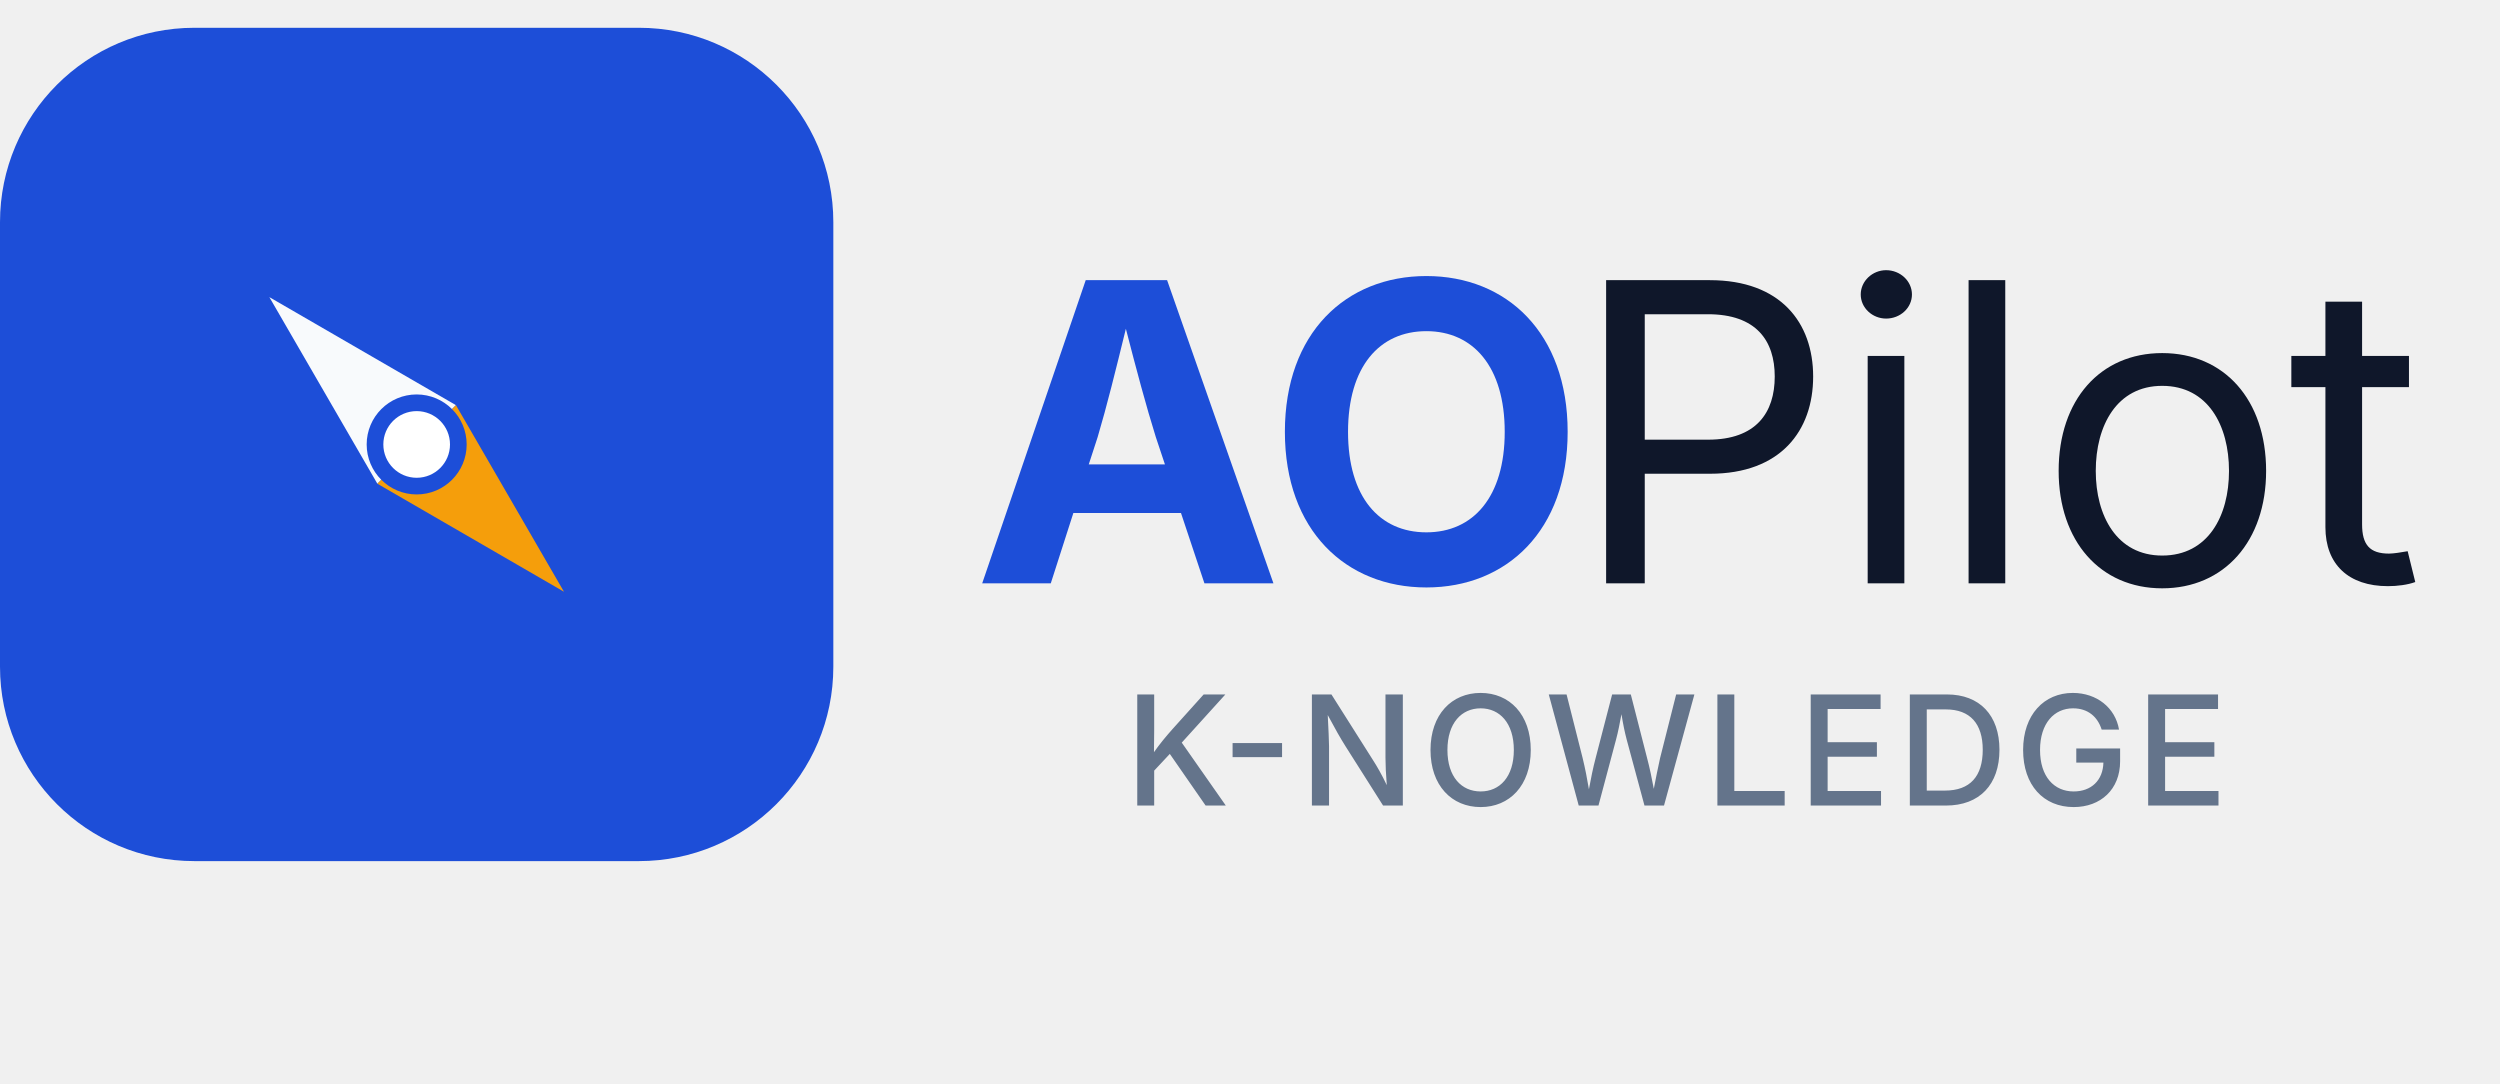
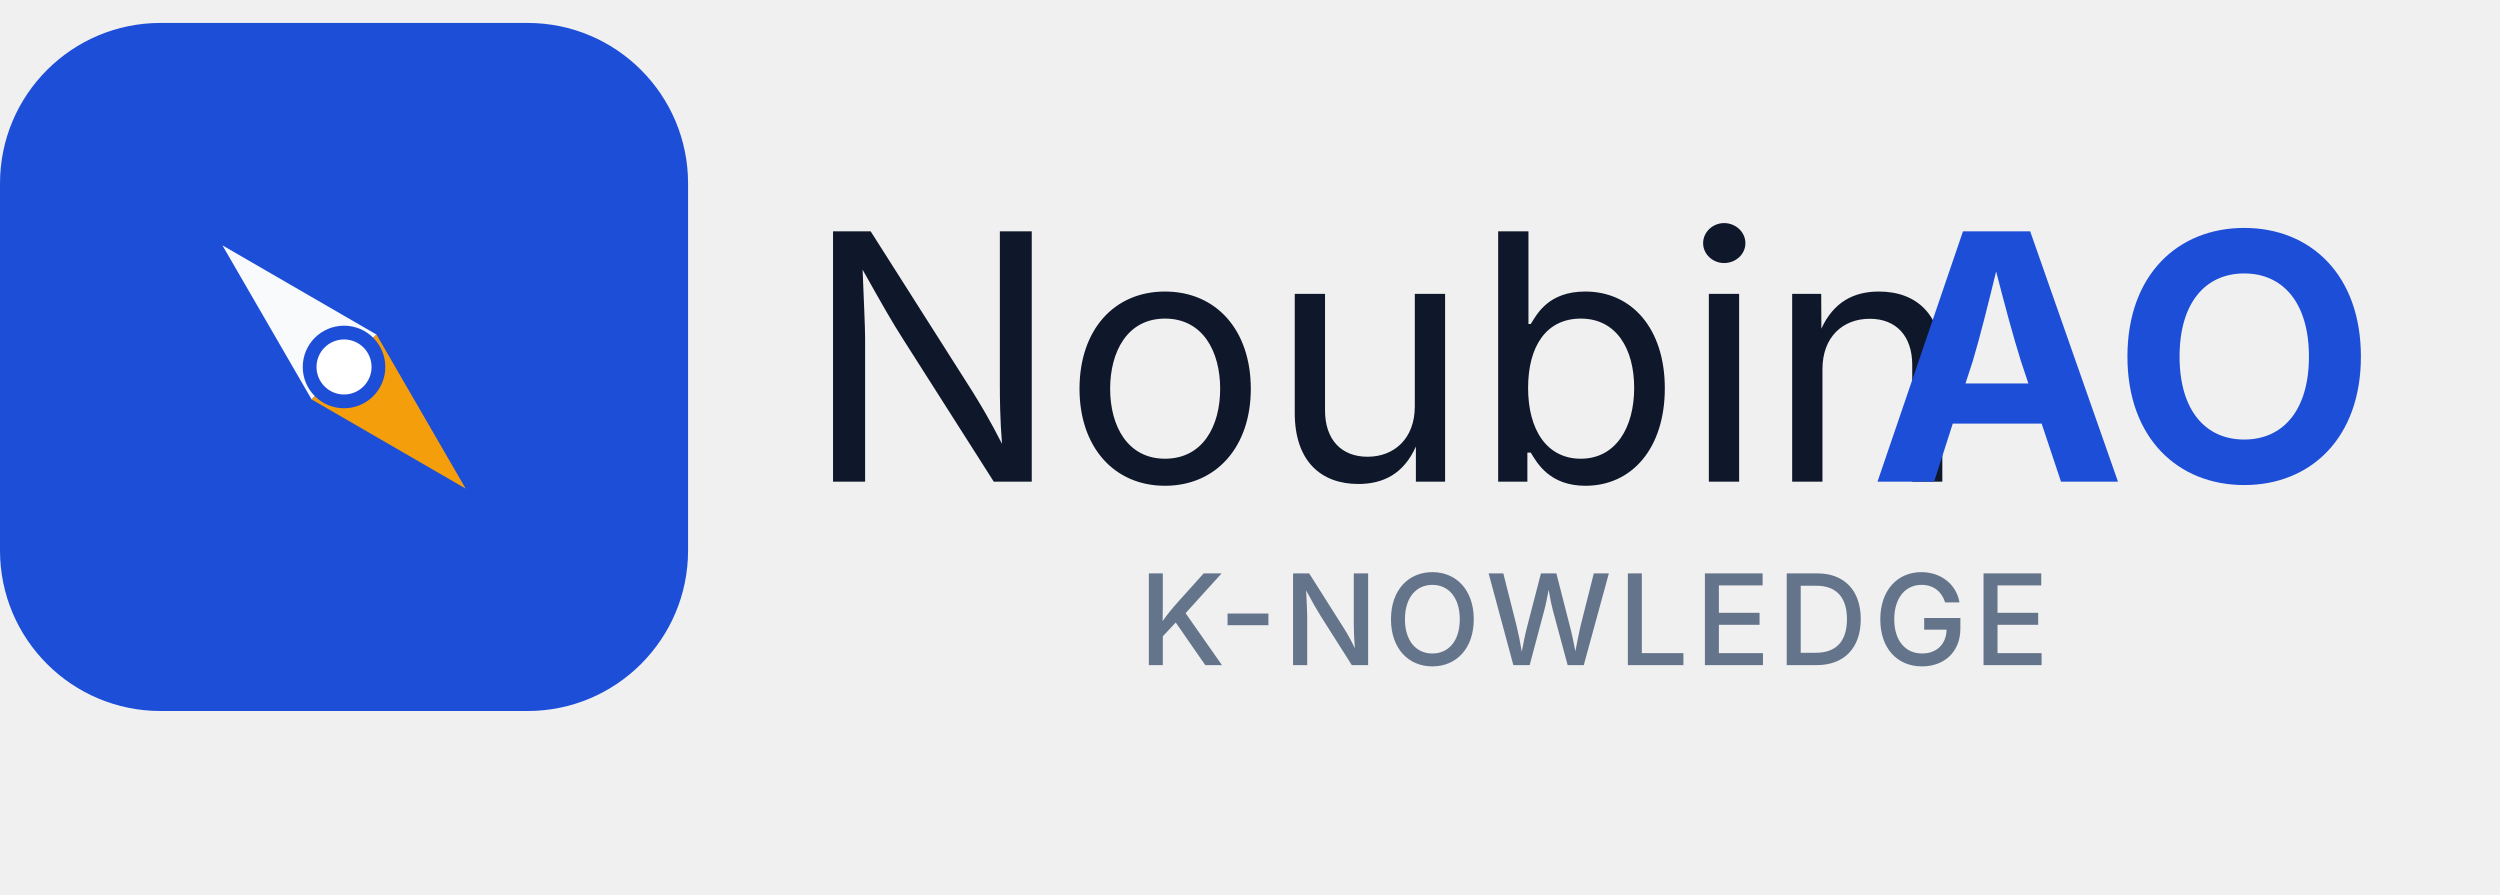
- <svg xmlns="http://www.w3.org/2000/svg" viewBox="0 0 180 78" role="img" aria-label="Logo AOPilot, K-Nowledge">
+ <svg xmlns="http://www.w3.org/2000/svg" viewBox="0 0 218 78" role="img" aria-label="Logo NoubinAO, K-Nowledge">
  <rect x="0" y="2" width="60" height="60" rx="14" fill="#1D4ED8" />
  <g transform="translate(30,32) rotate(-45) translate(-30,-32)">
    <polygon points="30,17 34,32 26,32" fill="#F8FAFC" />
    <polygon points="30,47 34,32 26,32" fill="#F59E0B" />
  </g>
  <circle cx="30" cy="32" r="3" fill="#FFFFFF" stroke="#1D4ED8" stroke-width="1.2" />
-   <text x="70" y="42" font-family="Inter, ui-sans-serif, system-ui, sans-serif" font-size="30" font-weight="700" fill="#1D4ED8">AO</text>
-   <text x="113" y="42" font-family="Inter, ui-sans-serif, system-ui, sans-serif" font-size="30" font-weight="400" fill="#0F172A">Pilot</text>
-   <text x="120.7" y="58" text-anchor="middle" font-family="Inter, ui-sans-serif, system-ui, sans-serif" font-size="11" font-weight="500" letter-spacing="0.5" fill="#64748B">K-NOWLEDGE</text>
+   <text x="70" y="42" font-family="Inter, ui-sans-serif, system-ui, sans-serif" font-size="30" font-weight="400" fill="#0F172A">Noubin</text>
+   <text x="163" y="42" font-family="Inter, ui-sans-serif, system-ui, sans-serif" font-size="30" font-weight="700" fill="#1D4ED8">AO</text>
+   <text x="139" y="58" text-anchor="middle" font-family="Inter, ui-sans-serif, system-ui, sans-serif" font-size="11" font-weight="500" letter-spacing="0.5" fill="#64748B">K-NOWLEDGE</text>
</svg>
